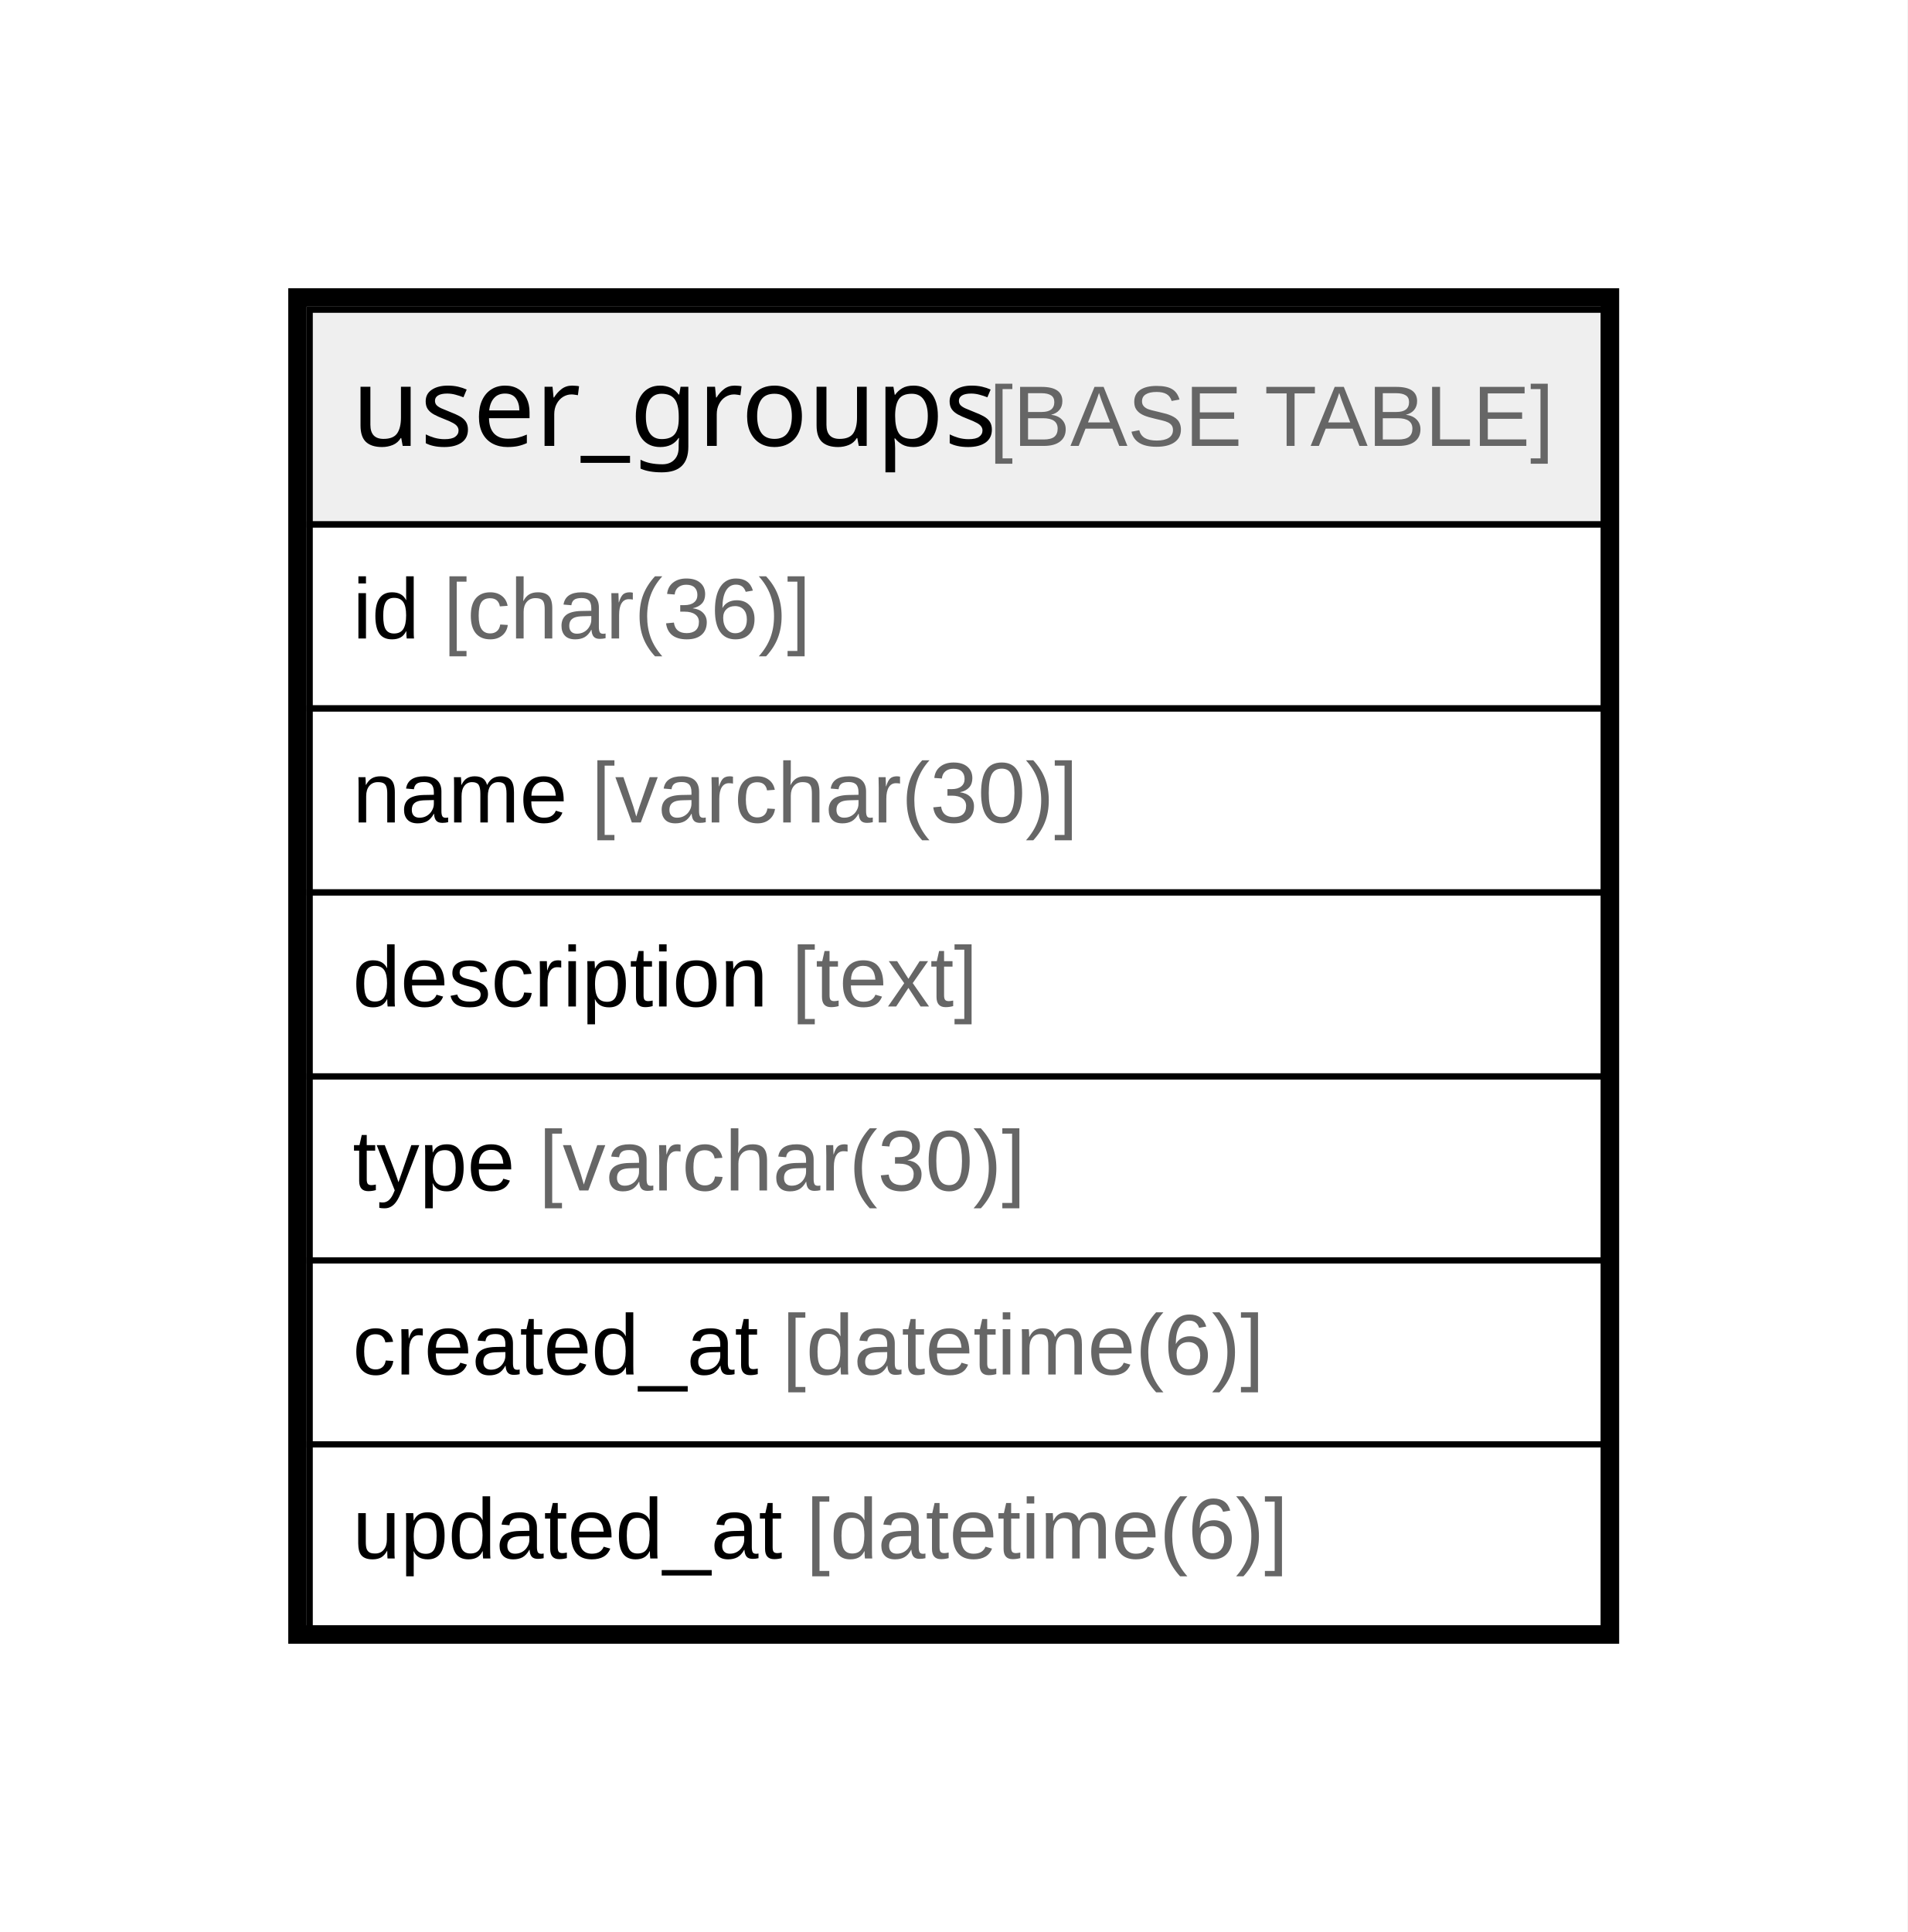
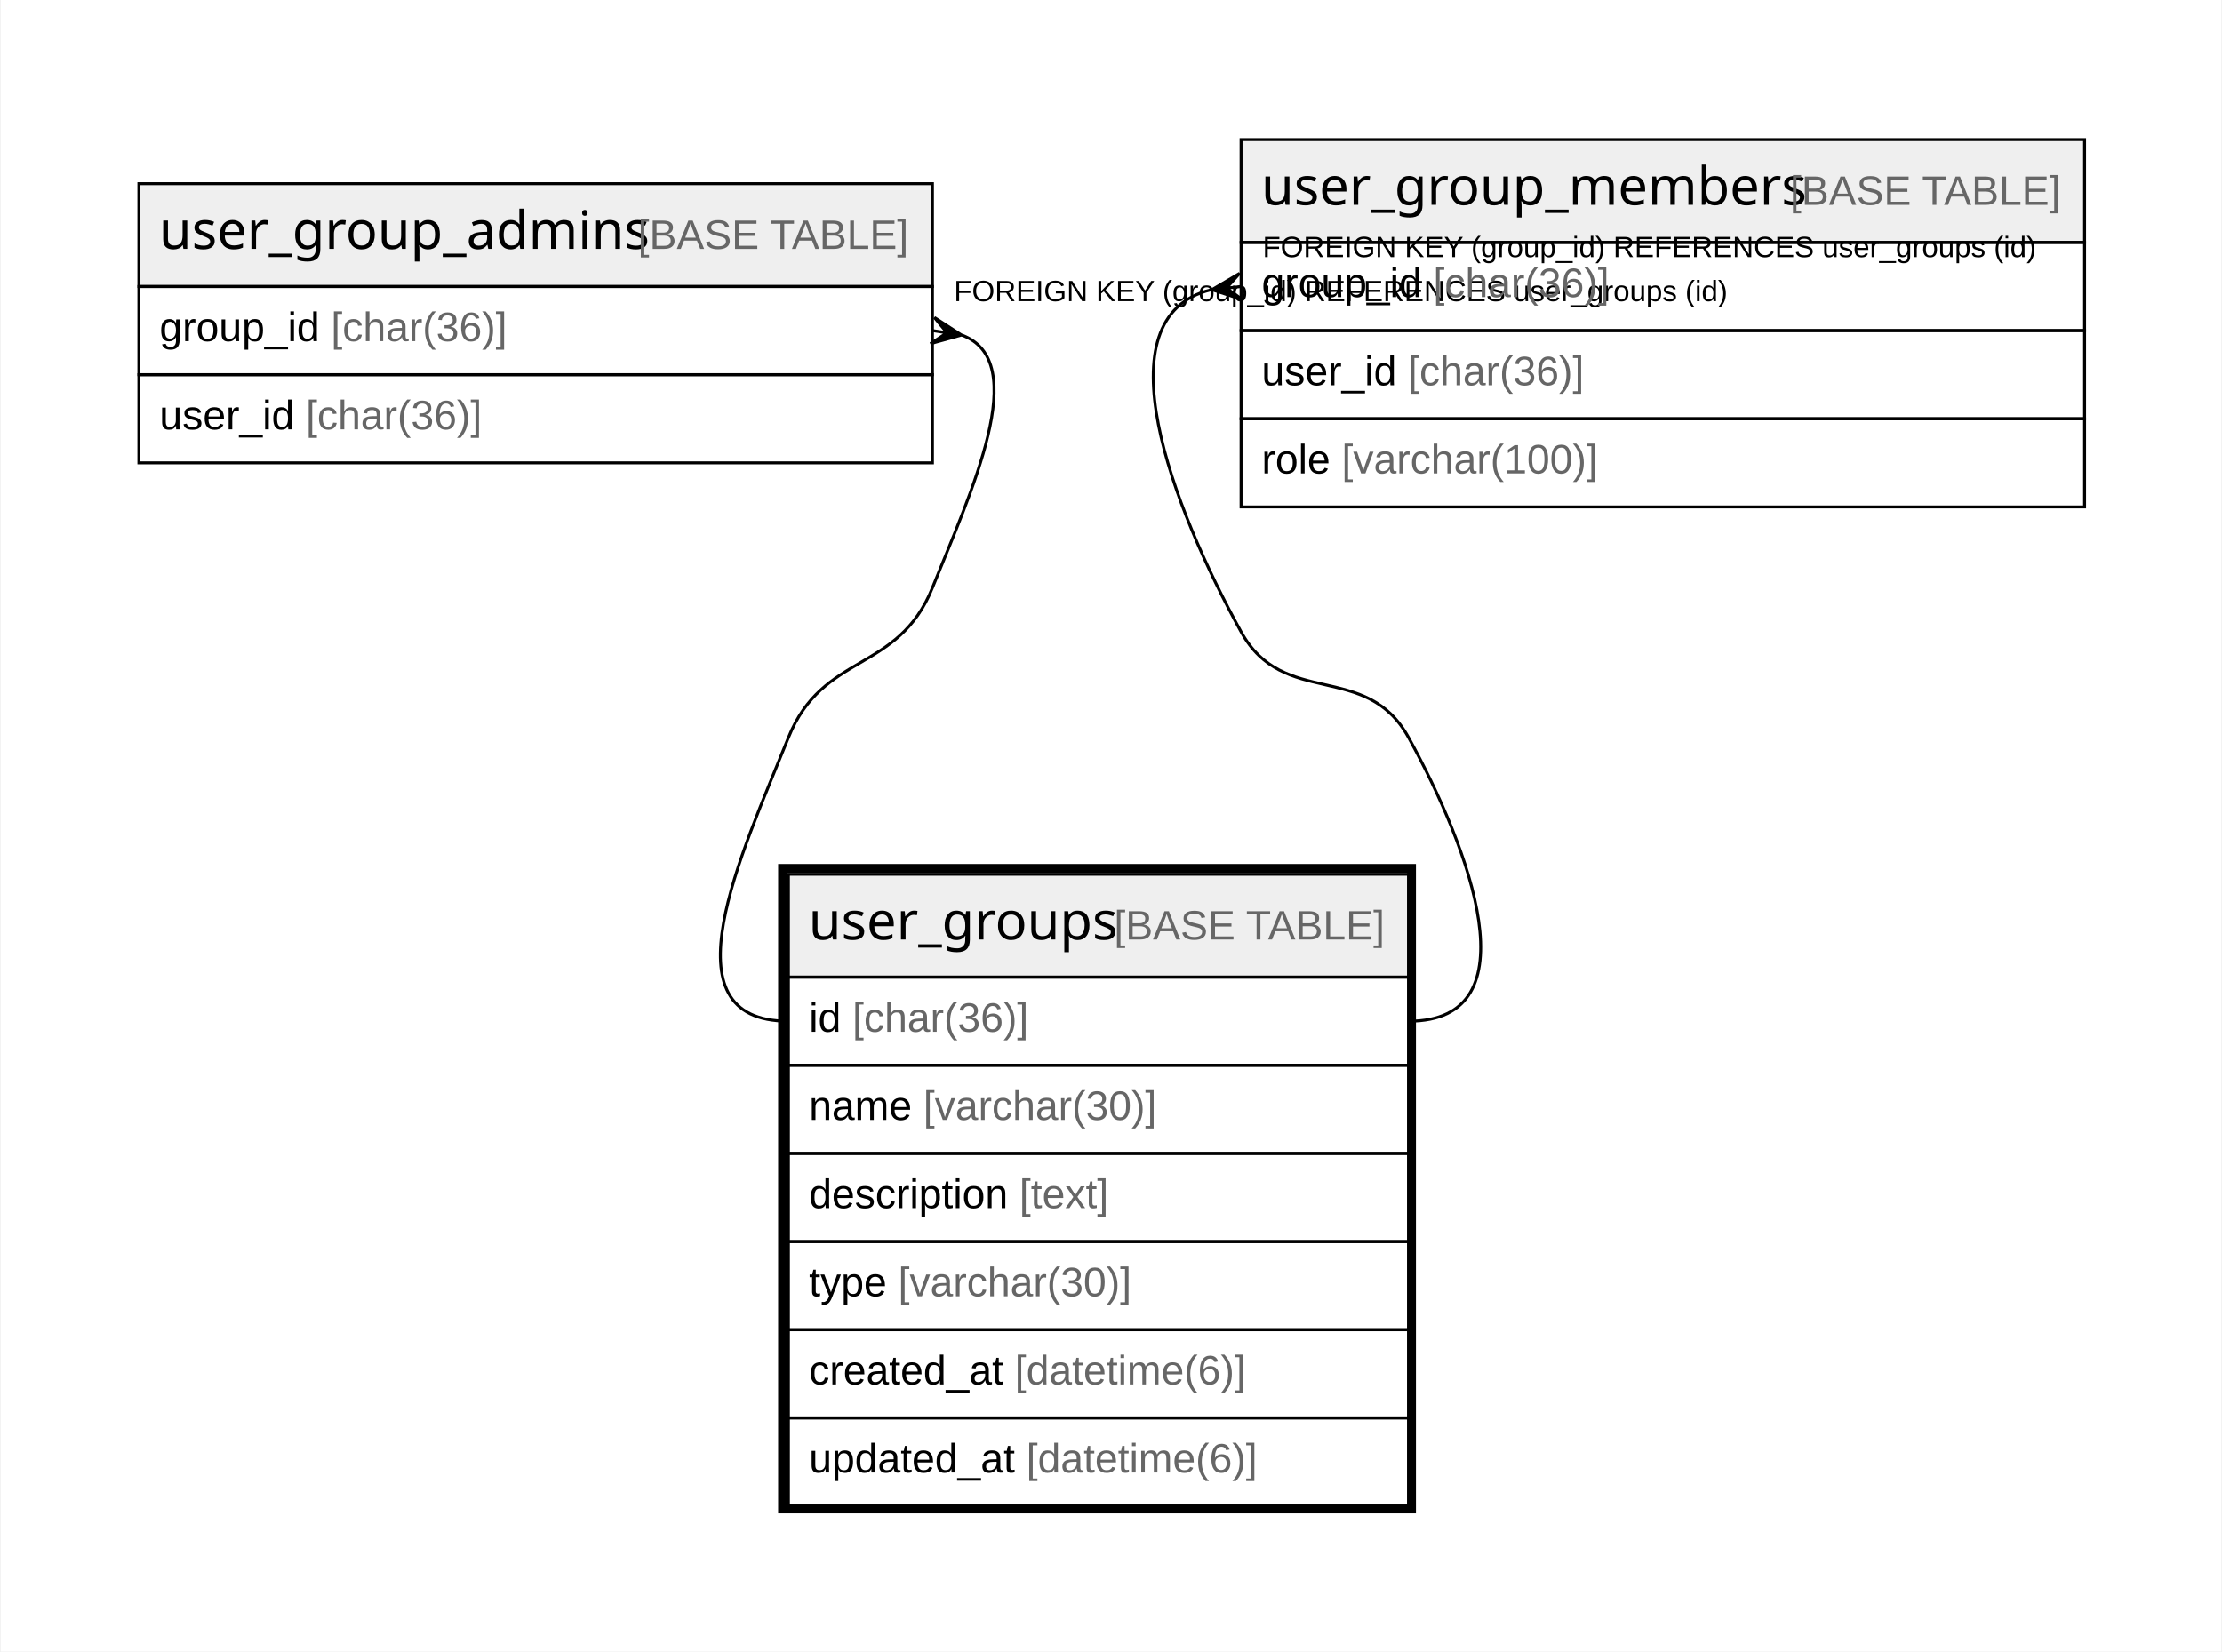
- <svg xmlns="http://www.w3.org/2000/svg" width="311pt" height="315pt" viewBox="0.00 0.00 311.00 315.00">
-   <g id="graph0" class="graph" transform="scale(1 1) rotate(0) translate(4 311)">
-     <polygon fill="#ffffff" stroke="transparent" points="-4,4 -4,-311 307,-311 307,4 -4,4" />
+ <svg xmlns="http://www.w3.org/2000/svg" width="756pt" height="562pt" viewBox="0.00 0.00 755.50 562.00">
+   <g id="graph0" class="graph" transform="scale(1 1) rotate(0) translate(4 558)">
+     <polygon fill="#ffffff" stroke="transparent" points="-4,4 -4,-558 751.5,-558 751.5,4 -4,4" />
    <g id="node1" class="node">
-       <polygon fill="#efefef" stroke="transparent" points="46.5,-225.5 46.5,-260.5 257.5,-260.5 257.5,-225.5 46.5,-225.5" />
-       <polygon fill="none" stroke="#000000" points="46.5,-225.5 46.5,-260.5 257.5,-260.5 257.5,-225.5 46.5,-225.5" />
-       <text text-anchor="start" x="53.359" y="-238.3" font-family="Arial Bold" font-size="18.00" fill="#000000">user_groups</text>
-       <text text-anchor="start" x="153.387" y="-238.3" font-family="Arial" font-size="14.00" fill="#000000"> </text>
-       <text text-anchor="start" x="157.278" y="-238.3" font-family="Arial" font-size="14.00" fill="#666666">[BASE TABLE]</text>
-       <polygon fill="none" stroke="#000000" points="46.5,-195.5 46.5,-225.5 257.5,-225.5 257.5,-195.5 46.5,-195.5" />
-       <text text-anchor="start" x="53.5" y="-206.9" font-family="Arial" font-size="14.00" fill="#000000">id </text>
-       <text text-anchor="start" x="68.28" y="-206.9" font-family="Arial" font-size="14.00" fill="#666666">[char(36)]</text>
-       <polygon fill="none" stroke="#000000" points="46.5,-165.5 46.5,-195.5 257.5,-195.5 257.5,-165.5 46.5,-165.5" />
-       <text text-anchor="start" x="53.5" y="-176.9" font-family="Arial" font-size="14.00" fill="#000000">name </text>
-       <text text-anchor="start" x="92.399" y="-176.9" font-family="Arial" font-size="14.00" fill="#666666">[varchar(30)]</text>
-       <polygon fill="none" stroke="#000000" points="46.5,-135.5 46.5,-165.5 257.5,-165.5 257.5,-135.5 46.5,-135.5" />
-       <text text-anchor="start" x="53.5" y="-146.9" font-family="Arial" font-size="14.00" fill="#000000">description </text>
-       <text text-anchor="start" x="125.068" y="-146.9" font-family="Arial" font-size="14.00" fill="#666666">[text]</text>
-       <polygon fill="none" stroke="#000000" points="46.5,-105.5 46.5,-135.5 257.5,-135.5 257.5,-105.5 46.5,-105.5" />
-       <text text-anchor="start" x="53.5" y="-116.9" font-family="Arial" font-size="14.00" fill="#000000">type </text>
-       <text text-anchor="start" x="83.846" y="-116.9" font-family="Arial" font-size="14.00" fill="#666666">[varchar(30)]</text>
-       <polygon fill="none" stroke="#000000" points="46.5,-75.5 46.5,-105.5 257.5,-105.5 257.5,-75.5 46.5,-75.5" />
-       <text text-anchor="start" x="53.5" y="-86.9" font-family="Arial" font-size="14.00" fill="#000000">created_at </text>
-       <text text-anchor="start" x="123.528" y="-86.9" font-family="Arial" font-size="14.00" fill="#666666">[datetime(6)]</text>
-       <polygon fill="none" stroke="#000000" points="46.5,-45.5 46.5,-75.5 257.5,-75.5 257.5,-45.5 46.5,-45.5" />
-       <text text-anchor="start" x="53.5" y="-56.9" font-family="Arial" font-size="14.00" fill="#000000">updated_at </text>
-       <text text-anchor="start" x="127.433" y="-56.9" font-family="Arial" font-size="14.00" fill="#666666">[datetime(6)]</text>
-       <polygon fill="none" stroke="#000000" stroke-width="3" points="44.5,-44.5 44.5,-262.5 258.5,-262.5 258.5,-44.5 44.5,-44.5" />
+       <polygon fill="#efefef" stroke="transparent" points="264,-225.5 264,-260.5 475,-260.5 475,-225.5 264,-225.5" />
+       <polygon fill="none" stroke="#000000" points="264,-225.5 264,-260.5 475,-260.5 475,-225.5 264,-225.5" />
+       <text text-anchor="start" x="270.859" y="-238.3" font-family="Arial Bold" font-size="18.00" fill="#000000">user_groups</text>
+       <text text-anchor="start" x="370.887" y="-238.3" font-family="Arial" font-size="14.00" fill="#000000"> </text>
+       <text text-anchor="start" x="374.778" y="-238.3" font-family="Arial" font-size="14.00" fill="#666666">[BASE TABLE]</text>
+       <polygon fill="none" stroke="#000000" points="264,-195.5 264,-225.5 475,-225.5 475,-195.5 264,-195.5" />
+       <text text-anchor="start" x="271" y="-206.9" font-family="Arial" font-size="14.00" fill="#000000">id </text>
+       <text text-anchor="start" x="285.78" y="-206.9" font-family="Arial" font-size="14.00" fill="#666666">[char(36)]</text>
+       <polygon fill="none" stroke="#000000" points="264,-165.5 264,-195.5 475,-195.5 475,-165.5 264,-165.5" />
+       <text text-anchor="start" x="271" y="-176.9" font-family="Arial" font-size="14.00" fill="#000000">name </text>
+       <text text-anchor="start" x="309.899" y="-176.9" font-family="Arial" font-size="14.00" fill="#666666">[varchar(30)]</text>
+       <polygon fill="none" stroke="#000000" points="264,-135.5 264,-165.5 475,-165.5 475,-135.5 264,-135.5" />
+       <text text-anchor="start" x="271" y="-146.9" font-family="Arial" font-size="14.00" fill="#000000">description </text>
+       <text text-anchor="start" x="342.568" y="-146.9" font-family="Arial" font-size="14.00" fill="#666666">[text]</text>
+       <polygon fill="none" stroke="#000000" points="264,-105.5 264,-135.5 475,-135.5 475,-105.5 264,-105.5" />
+       <text text-anchor="start" x="271" y="-116.9" font-family="Arial" font-size="14.00" fill="#000000">type </text>
+       <text text-anchor="start" x="301.346" y="-116.9" font-family="Arial" font-size="14.00" fill="#666666">[varchar(30)]</text>
+       <polygon fill="none" stroke="#000000" points="264,-75.5 264,-105.5 475,-105.5 475,-75.5 264,-75.5" />
+       <text text-anchor="start" x="271" y="-86.9" font-family="Arial" font-size="14.00" fill="#000000">created_at </text>
+       <text text-anchor="start" x="341.028" y="-86.9" font-family="Arial" font-size="14.00" fill="#666666">[datetime(6)]</text>
+       <polygon fill="none" stroke="#000000" points="264,-45.5 264,-75.5 475,-75.5 475,-45.5 264,-45.5" />
+       <text text-anchor="start" x="271" y="-56.9" font-family="Arial" font-size="14.00" fill="#000000">updated_at </text>
+       <text text-anchor="start" x="344.933" y="-56.9" font-family="Arial" font-size="14.00" fill="#666666">[datetime(6)]</text>
+       <polygon fill="none" stroke="#000000" stroke-width="3" points="262,-44.5 262,-262.5 476,-262.5 476,-44.5 262,-44.5" />
+     </g>
+     <g id="node2" class="node">
+       <polygon fill="#efefef" stroke="transparent" points="43,-460.5 43,-495.5 313,-495.5 313,-460.5 43,-460.5" />
+       <polygon fill="none" stroke="#000000" points="43,-460.5 43,-495.5 313,-495.5 313,-460.5 43,-460.5" />
+       <text text-anchor="start" x="49.854" y="-473.3" font-family="Arial Bold" font-size="18.00" fill="#000000">user_group_admins</text>
+       <text text-anchor="start" x="208.893" y="-473.3" font-family="Arial" font-size="14.00" fill="#000000"> </text>
+       <text text-anchor="start" x="212.783" y="-473.3" font-family="Arial" font-size="14.00" fill="#666666">[BASE TABLE]</text>
+       <polygon fill="none" stroke="#000000" points="43,-430.5 43,-460.5 313,-460.5 313,-430.5 43,-430.5" />
+       <text text-anchor="start" x="50" y="-441.9" font-family="Arial" font-size="14.00" fill="#000000">group_id </text>
+       <text text-anchor="start" x="108.353" y="-441.9" font-family="Arial" font-size="14.00" fill="#666666">[char(36)]</text>
+       <polygon fill="none" stroke="#000000" points="43,-400.5 43,-430.5 313,-430.5 313,-400.5 43,-400.5" />
+       <text text-anchor="start" x="50" y="-411.9" font-family="Arial" font-size="14.00" fill="#000000">user_id </text>
+       <text text-anchor="start" x="99.788" y="-411.9" font-family="Arial" font-size="14.00" fill="#666666">[char(36)]</text>
+     </g>
+     <g id="edge1" class="edge">
+       <path fill="none" stroke="#000000" d="M322.968,-443.979C347.041,-435.213 326.047,-390.412 313,-358 301.262,-328.841 275.738,-336.159 264,-307 247.984,-267.214 221.111,-210.5 264,-210.5" />
+       <polygon fill="#000000" stroke="#000000" points="322.885,-443.991 312.321,-441.051 317.943,-444.746 313,-445.5 313,-445.5 313,-445.5 317.943,-444.746 313.679,-449.949 322.885,-443.991 322.885,-443.991" />
+       <text text-anchor="start" x="320.324" y="-455.5" font-family="Arial" font-size="10.00" fill="#000000">FOREIGN KEY (group_id) REFERENCES user_groups (id)</text>
+     </g>
+     <g id="node3" class="node">
+       <polygon fill="#efefef" stroke="transparent" points="418,-475.5 418,-510.5 705,-510.5 705,-475.5 418,-475.5" />
+       <polygon fill="none" stroke="#000000" points="418,-475.5 418,-510.5 705,-510.5 705,-475.5 418,-475.5" />
+       <text text-anchor="start" x="424.858" y="-488.3" font-family="Arial Bold" font-size="18.00" fill="#000000">user_group_members</text>
+       <text text-anchor="start" x="600.888" y="-488.3" font-family="Arial" font-size="14.00" fill="#000000"> </text>
+       <text text-anchor="start" x="604.778" y="-488.3" font-family="Arial" font-size="14.00" fill="#666666">[BASE TABLE]</text>
+       <polygon fill="none" stroke="#000000" points="418,-445.5 418,-475.5 705,-475.5 705,-445.5 418,-445.5" />
+       <text text-anchor="start" x="425" y="-456.9" font-family="Arial" font-size="14.00" fill="#000000">group_id </text>
+       <text text-anchor="start" x="483.353" y="-456.9" font-family="Arial" font-size="14.00" fill="#666666">[char(36)]</text>
+       <polygon fill="none" stroke="#000000" points="418,-415.5 418,-445.5 705,-445.5 705,-415.5 418,-415.5" />
+       <text text-anchor="start" x="425" y="-426.9" font-family="Arial" font-size="14.00" fill="#000000">user_id </text>
+       <text text-anchor="start" x="474.788" y="-426.9" font-family="Arial" font-size="14.00" fill="#666666">[char(36)]</text>
+       <polygon fill="none" stroke="#000000" points="418,-385.5 418,-415.5 705,-415.5 705,-385.5 418,-385.5" />
+       <text text-anchor="start" x="425" y="-396.9" font-family="Arial" font-size="14.00" fill="#000000">role </text>
+       <text text-anchor="start" x="452.223" y="-396.9" font-family="Arial" font-size="14.00" fill="#666666">[varchar(100)]</text>
+     </g>
+     <g id="edge2" class="edge">
+       <path fill="none" stroke="#000000" d="M407.649,-459.354C369.778,-449.991 394.663,-385.341 418,-343 432.463,-316.759 460.537,-333.241 475,-307 495.703,-269.439 517.889,-210.5 475,-210.5" />
+       <polygon fill="#000000" stroke="#000000" points="408.061,-459.4 417.505,-464.973 413.03,-459.95 418,-460.5 418,-460.5 418,-460.5 413.03,-459.95 418.495,-456.027 408.061,-459.4 408.061,-459.4" />
+       <text text-anchor="start" x="425.324" y="-470.5" font-family="Arial" font-size="10.00" fill="#000000">FOREIGN KEY (group_id) REFERENCES user_groups (id)</text>
    </g>
  </g>
</svg>
